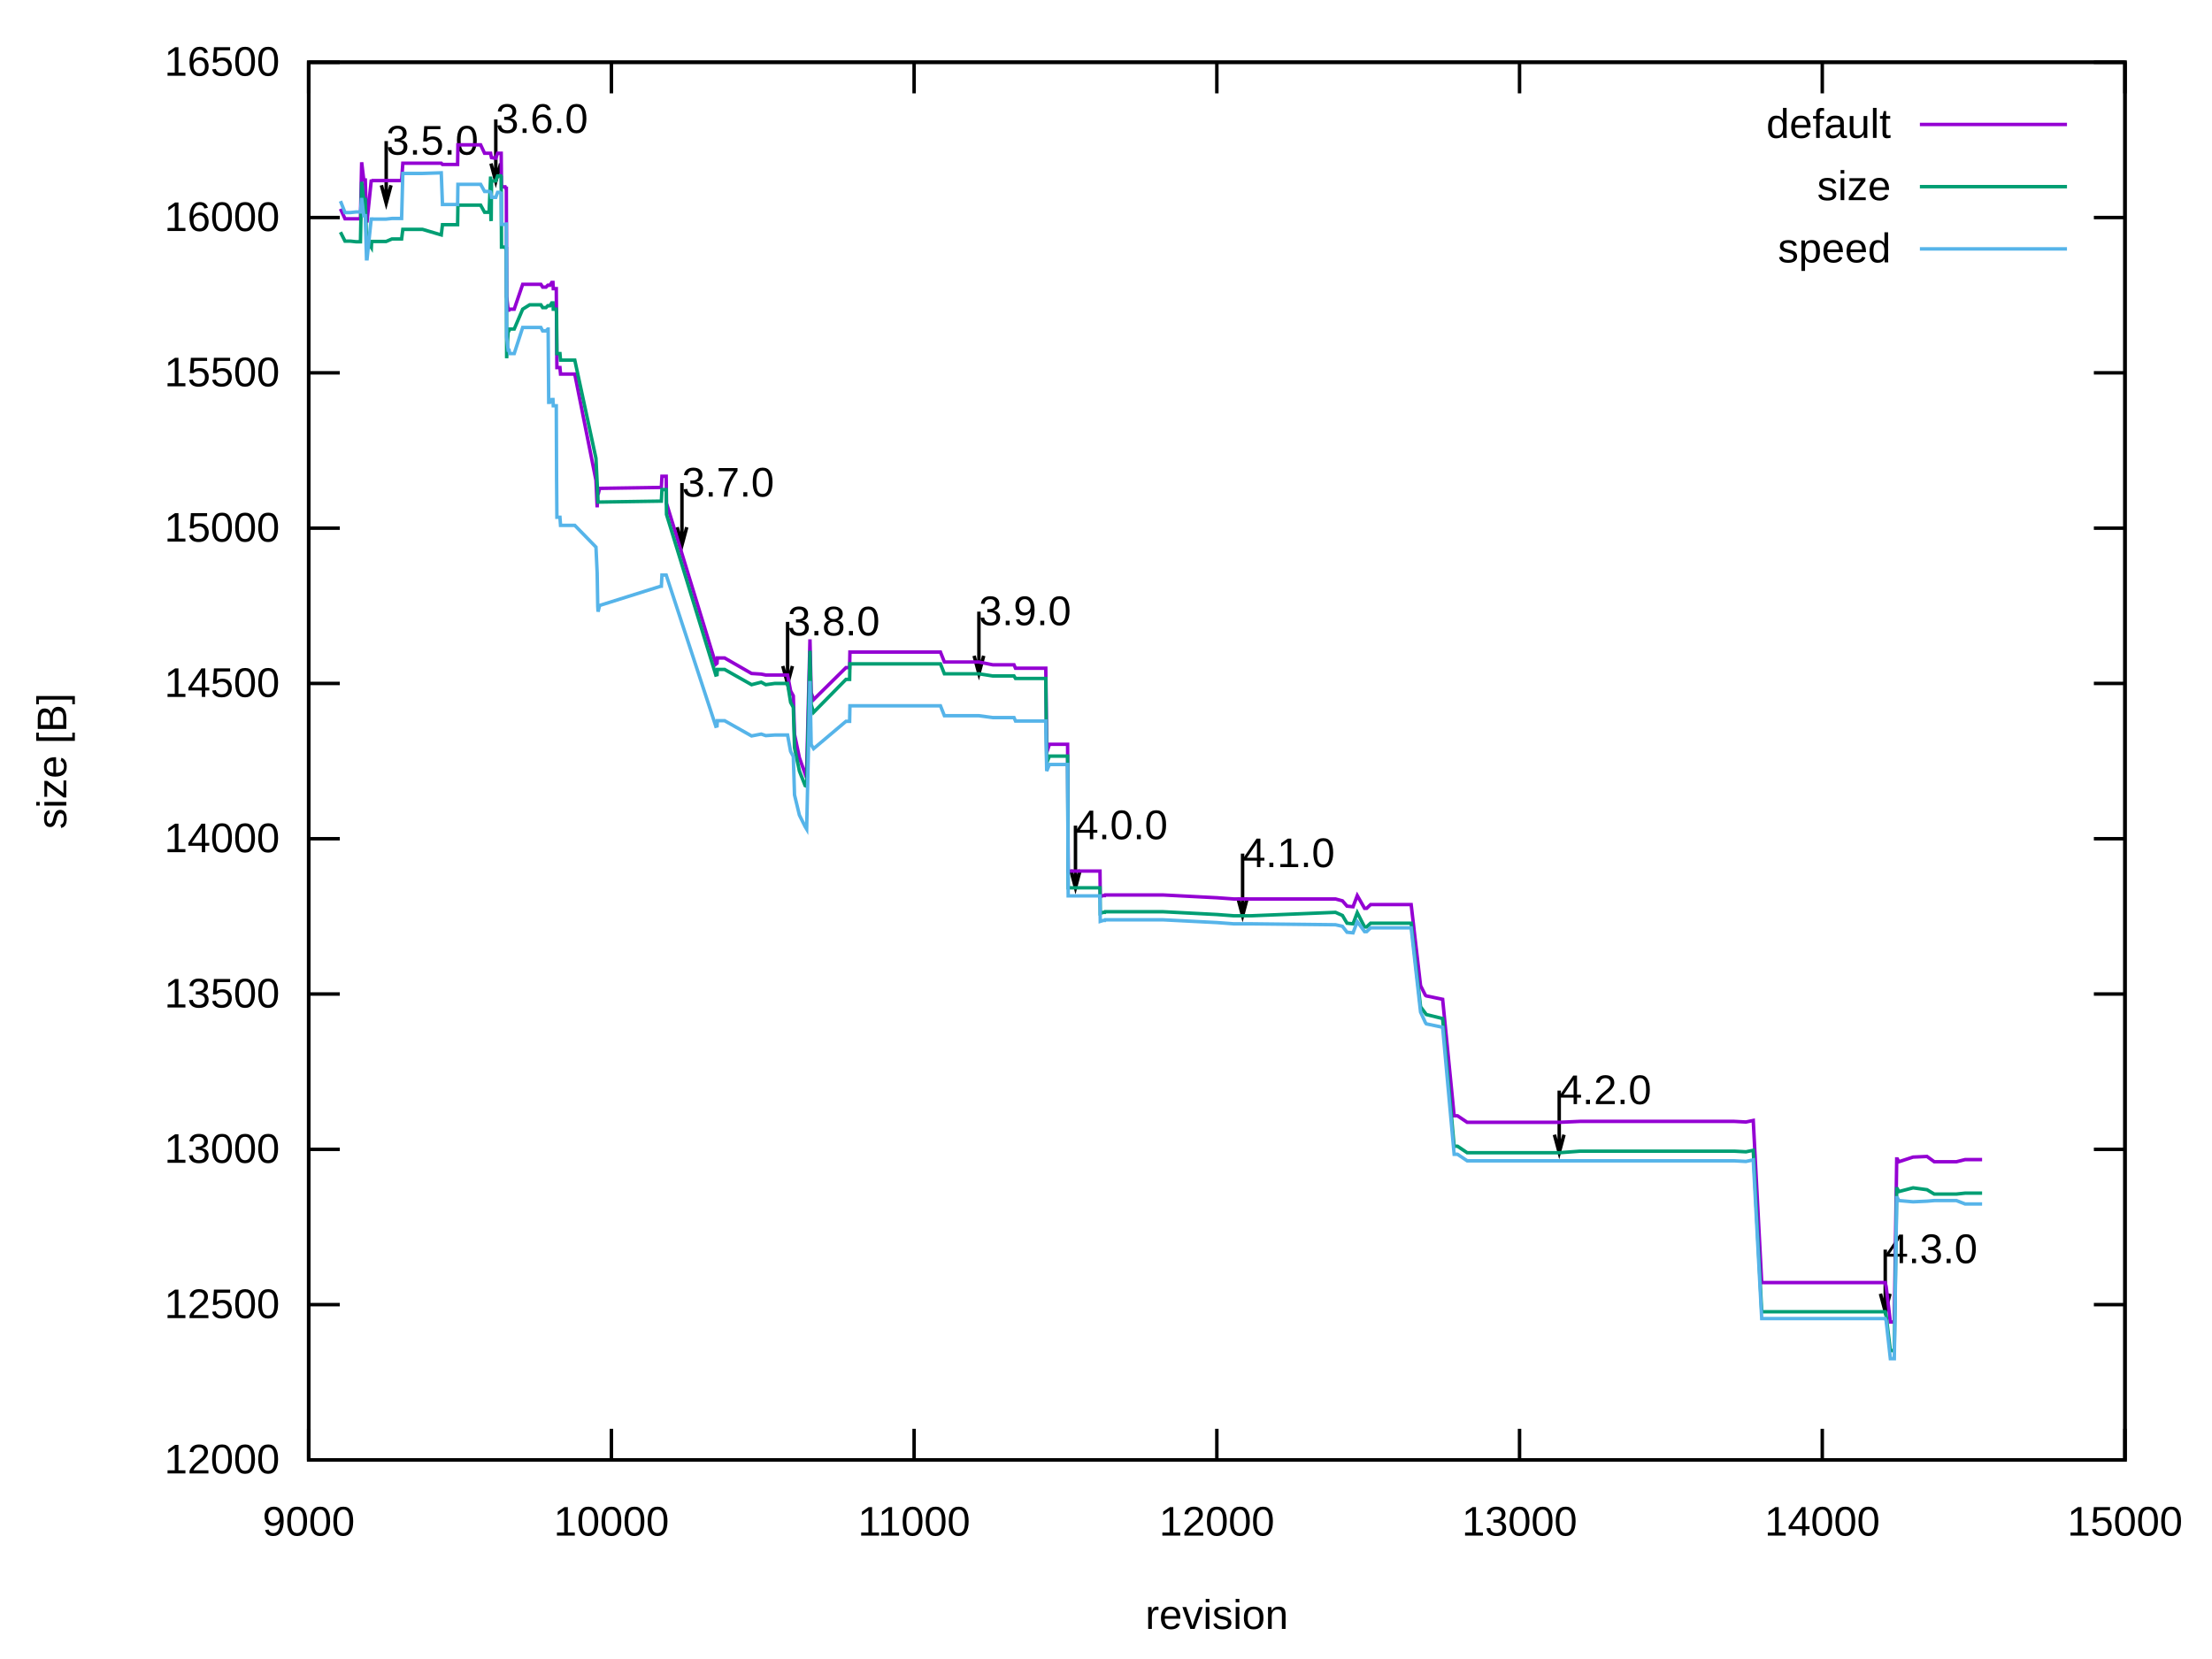
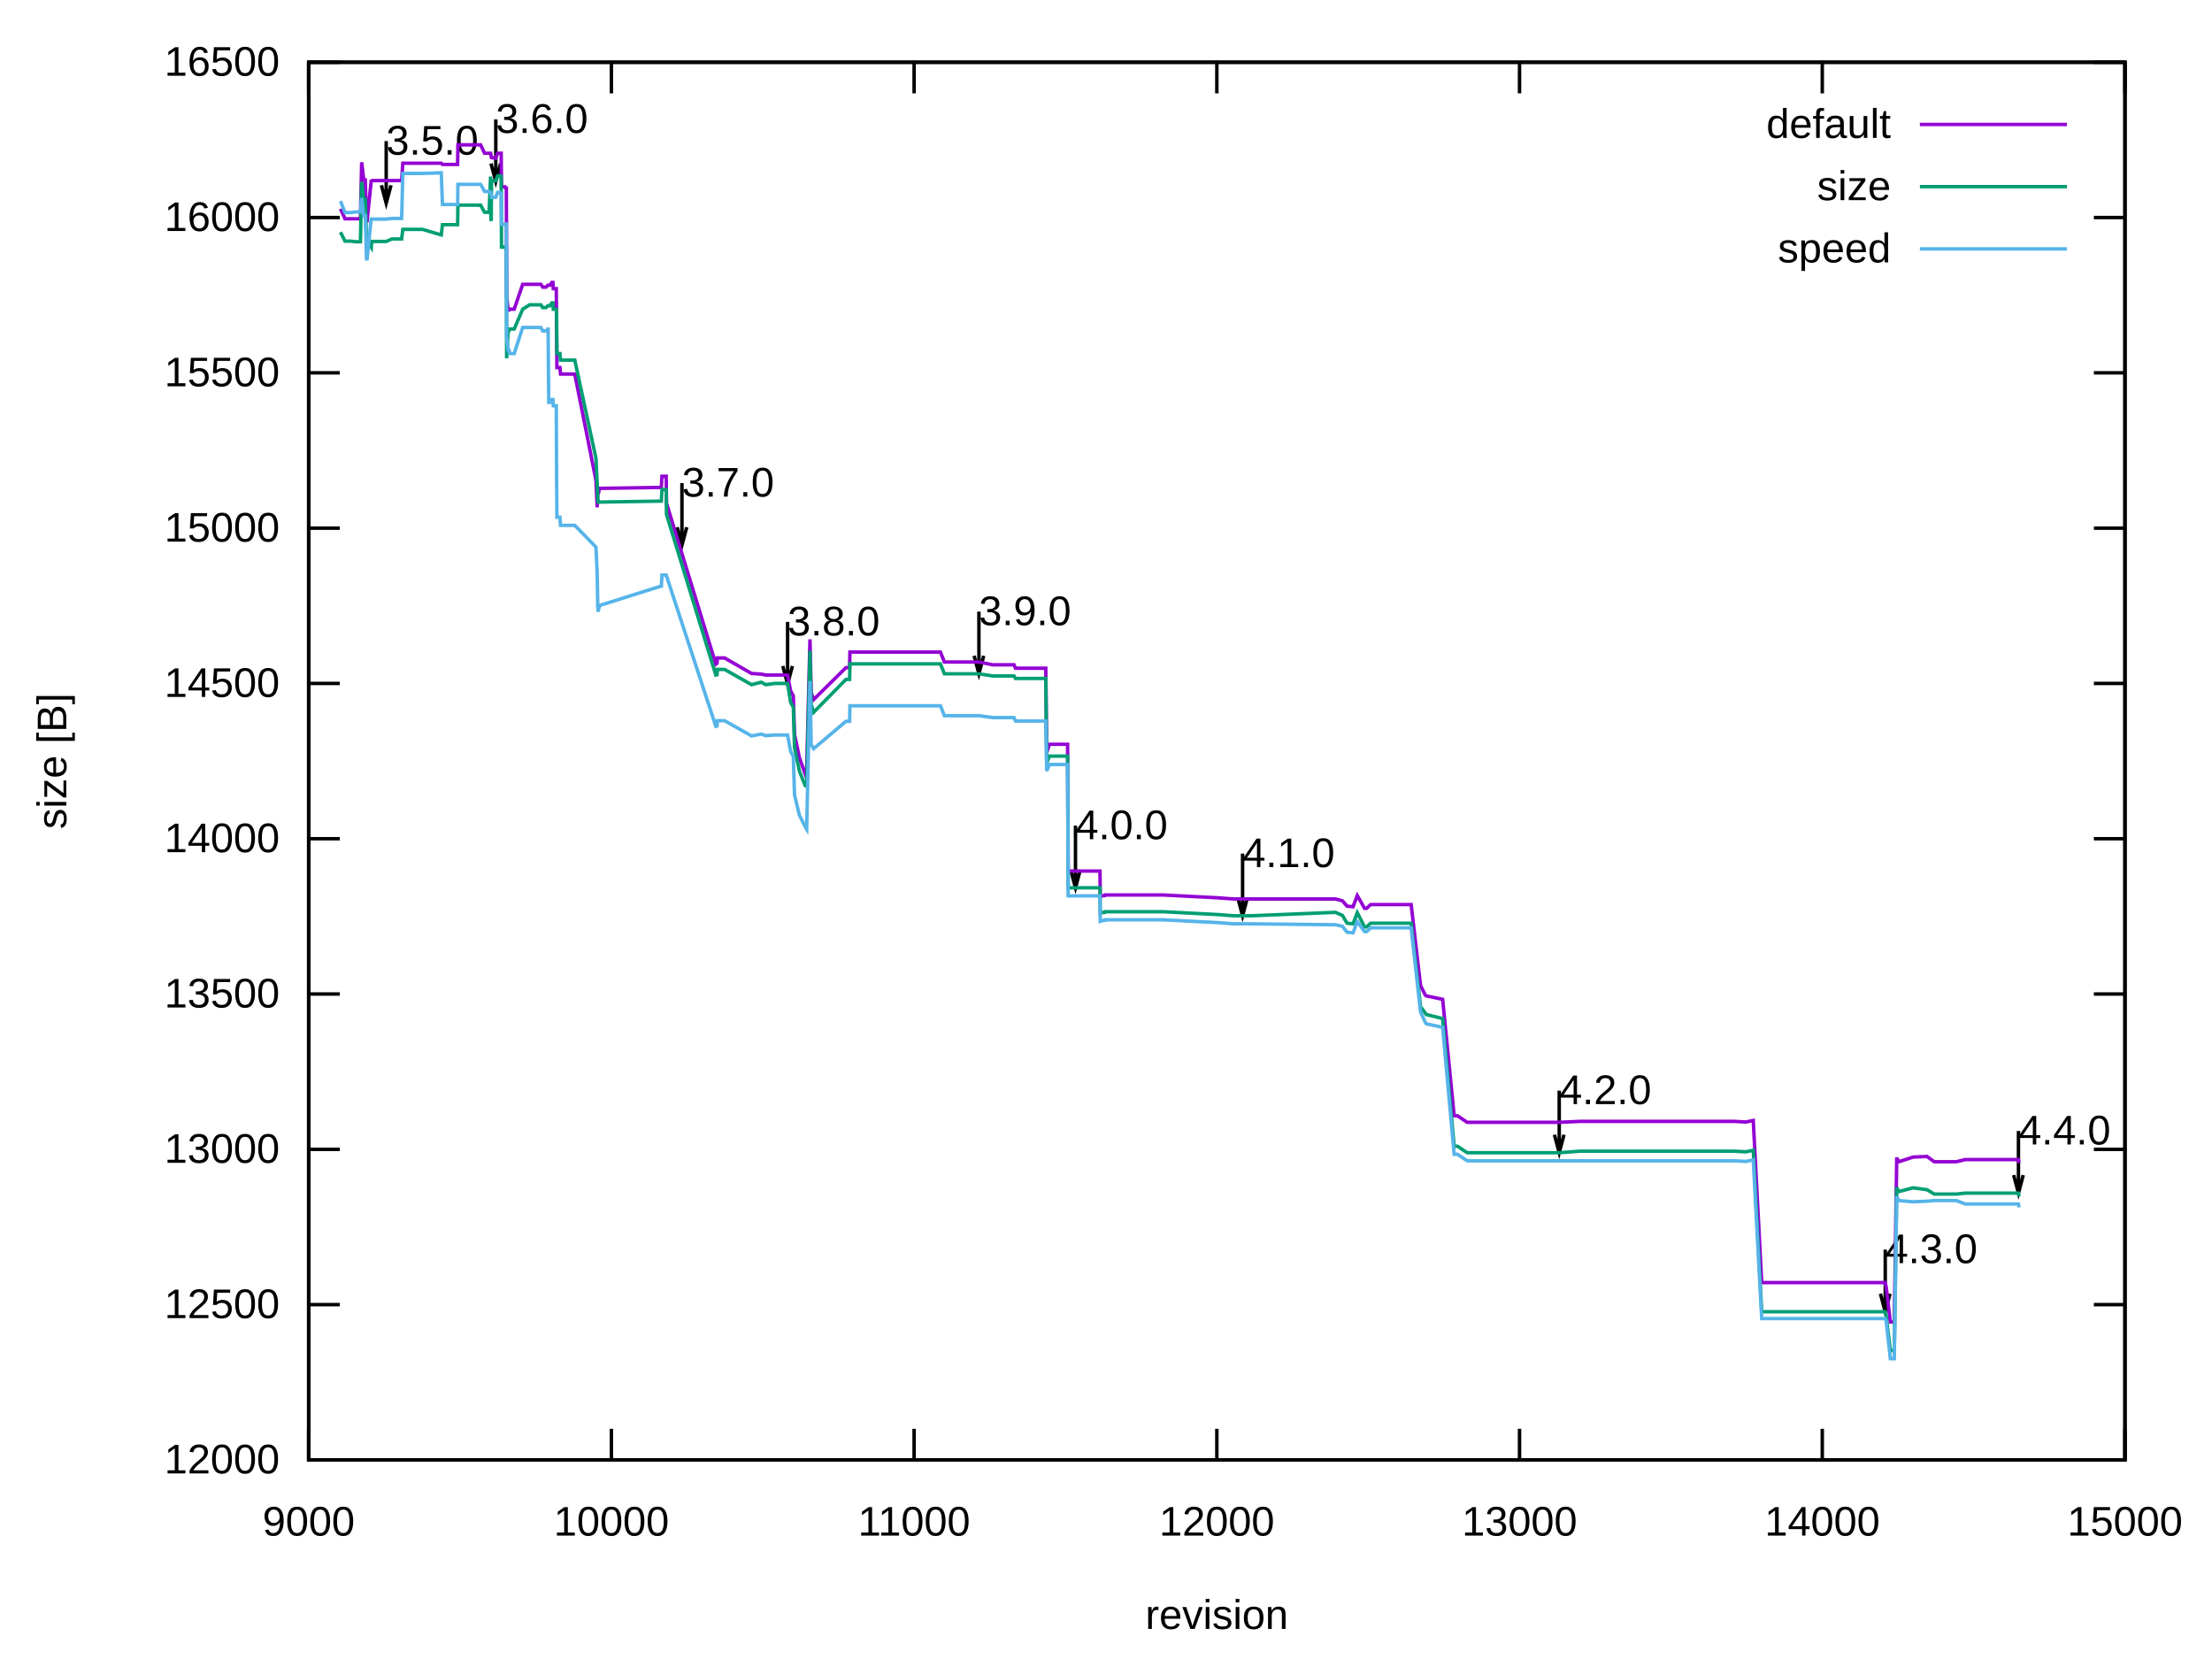
<svg xmlns="http://www.w3.org/2000/svg" xmlns:xlink="http://www.w3.org/1999/xlink" width="640" height="480" viewBox="0 0 640 480">
  <g id="gnuplot_canvas">
    <rect x="0" y="0" width="640" height="480" fill="none" />
    <defs>
      <circle id="gpDot" r="0.5" stroke-width="0.5" stroke="currentColor" />
      <path id="gpPt0" stroke-width="0.222" stroke="currentColor" d="M-1,0 h2 M0,-1 v2" />
      <path id="gpPt1" stroke-width="0.222" stroke="currentColor" d="M-1,-1 L1,1 M1,-1 L-1,1" />
      <path id="gpPt2" stroke-width="0.222" stroke="currentColor" d="M-1,0 L1,0 M0,-1 L0,1 M-1,-1 L1,1 M-1,1 L1,-1" />
      <rect id="gpPt3" stroke-width="0.222" stroke="currentColor" x="-1" y="-1" width="2" height="2" />
      <rect id="gpPt4" stroke-width="0.222" stroke="currentColor" fill="currentColor" x="-1" y="-1" width="2" height="2" />
      <circle id="gpPt5" stroke-width="0.222" stroke="currentColor" cx="0" cy="0" r="1" />
      <use xlink:href="#gpPt5" id="gpPt6" fill="currentColor" stroke="none" />
      <path id="gpPt7" stroke-width="0.222" stroke="currentColor" d="M0,-1.33 L-1.33,0.67 L1.33,0.67 z" />
      <use xlink:href="#gpPt7" id="gpPt8" fill="currentColor" stroke="none" />
      <use xlink:href="#gpPt7" id="gpPt9" stroke="currentColor" transform="rotate(180)" />
      <use xlink:href="#gpPt9" id="gpPt10" fill="currentColor" stroke="none" />
      <use xlink:href="#gpPt3" id="gpPt11" stroke="currentColor" transform="rotate(45)" />
      <use xlink:href="#gpPt11" id="gpPt12" fill="currentColor" stroke="none" />
      <path id="gpPt13" stroke-width="0.222" stroke="currentColor" d="M0,1.330 L1.265,0.411 L0.782,-1.067 L-0.782,-1.076 L-1.265,0.411 z" />
      <use xlink:href="#gpPt13" id="gpPt14" fill="currentColor" stroke="none" />
      <filter id="textbox" filterUnits="objectBoundingBox" x="0" y="0" height="1" width="1">
        <feFlood flood-color="white" flood-opacity="1" result="bgnd" />
        <feComposite in="SourceGraphic" in2="bgnd" operator="atop" />
      </filter>
      <filter id="greybox" filterUnits="objectBoundingBox" x="0" y="0" height="1" width="1">
        <feFlood flood-color="lightgrey" flood-opacity="1" result="grey" />
        <feComposite in="SourceGraphic" in2="grey" operator="atop" />
      </filter>
    </defs>
    <g fill="none" color="white" stroke="currentColor" stroke-width="1.00" stroke-linecap="butt" stroke-linejoin="miter">
</g>
    <g fill="none" color="black" stroke="currentColor" stroke-width="1.00" stroke-linecap="butt" stroke-linejoin="miter">
      <path stroke="black" d="M89.31,422.40 L98.31,422.40 M614.82,422.40 L605.82,422.40  " />
      <g transform="translate(80.92,426.30)" stroke="none" fill="black" font-family="Arial" font-size="12.00" text-anchor="end">
        <text>
          <tspan font-family="Arial"> 12000</tspan>
        </text>
      </g>
    </g>
    <g fill="none" color="black" stroke="currentColor" stroke-width="1.00" stroke-linecap="butt" stroke-linejoin="miter">
      <path stroke="black" d="M89.31,377.47 L98.31,377.47 M614.82,377.47 L605.82,377.47  " />
      <g transform="translate(80.92,381.37)" stroke="none" fill="black" font-family="Arial" font-size="12.00" text-anchor="end">
        <text>
          <tspan font-family="Arial"> 12500</tspan>
        </text>
      </g>
    </g>
    <g fill="none" color="black" stroke="currentColor" stroke-width="1.00" stroke-linecap="butt" stroke-linejoin="miter">
      <path stroke="black" d="M89.31,332.54 L98.31,332.54 M614.82,332.54 L605.82,332.54  " />
      <g transform="translate(80.92,336.44)" stroke="none" fill="black" font-family="Arial" font-size="12.00" text-anchor="end">
        <text>
          <tspan font-family="Arial"> 13000</tspan>
        </text>
      </g>
    </g>
    <g fill="none" color="black" stroke="currentColor" stroke-width="1.00" stroke-linecap="butt" stroke-linejoin="miter">
      <path stroke="black" d="M89.31,287.60 L98.31,287.60 M614.82,287.60 L605.82,287.60  " />
      <g transform="translate(80.92,291.50)" stroke="none" fill="black" font-family="Arial" font-size="12.00" text-anchor="end">
        <text>
          <tspan font-family="Arial"> 13500</tspan>
        </text>
      </g>
    </g>
    <g fill="none" color="black" stroke="currentColor" stroke-width="1.00" stroke-linecap="butt" stroke-linejoin="miter">
      <path stroke="black" d="M89.31,242.67 L98.31,242.67 M614.82,242.67 L605.82,242.67  " />
      <g transform="translate(80.92,246.57)" stroke="none" fill="black" font-family="Arial" font-size="12.00" text-anchor="end">
        <text>
          <tspan font-family="Arial"> 14000</tspan>
        </text>
      </g>
    </g>
    <g fill="none" color="black" stroke="currentColor" stroke-width="1.00" stroke-linecap="butt" stroke-linejoin="miter">
      <path stroke="black" d="M89.31,197.74 L98.31,197.74 M614.82,197.74 L605.82,197.74  " />
      <g transform="translate(80.92,201.64)" stroke="none" fill="black" font-family="Arial" font-size="12.00" text-anchor="end">
        <text>
          <tspan font-family="Arial"> 14500</tspan>
        </text>
      </g>
    </g>
    <g fill="none" color="black" stroke="currentColor" stroke-width="1.00" stroke-linecap="butt" stroke-linejoin="miter">
      <path stroke="black" d="M89.31,152.81 L98.31,152.81 M614.82,152.81 L605.82,152.81  " />
      <g transform="translate(80.92,156.71)" stroke="none" fill="black" font-family="Arial" font-size="12.00" text-anchor="end">
        <text>
          <tspan font-family="Arial"> 15000</tspan>
        </text>
      </g>
    </g>
    <g fill="none" color="black" stroke="currentColor" stroke-width="1.00" stroke-linecap="butt" stroke-linejoin="miter">
      <path stroke="black" d="M89.31,107.87 L98.31,107.87 M614.82,107.87 L605.82,107.87  " />
      <g transform="translate(80.92,111.77)" stroke="none" fill="black" font-family="Arial" font-size="12.00" text-anchor="end">
        <text>
          <tspan font-family="Arial"> 15500</tspan>
        </text>
      </g>
    </g>
    <g fill="none" color="black" stroke="currentColor" stroke-width="1.00" stroke-linecap="butt" stroke-linejoin="miter">
      <path stroke="black" d="M89.31,62.94 L98.31,62.94 M614.82,62.94 L605.82,62.94  " />
      <g transform="translate(80.92,66.84)" stroke="none" fill="black" font-family="Arial" font-size="12.00" text-anchor="end">
        <text>
          <tspan font-family="Arial"> 16000</tspan>
        </text>
      </g>
    </g>
    <g fill="none" color="black" stroke="currentColor" stroke-width="1.00" stroke-linecap="butt" stroke-linejoin="miter">
      <path stroke="black" d="M89.31,18.01 L98.31,18.01 M614.82,18.01 L605.82,18.01  " />
      <g transform="translate(80.92,21.91)" stroke="none" fill="black" font-family="Arial" font-size="12.00" text-anchor="end">
        <text>
          <tspan font-family="Arial"> 16500</tspan>
        </text>
      </g>
    </g>
    <g fill="none" color="black" stroke="currentColor" stroke-width="1.00" stroke-linecap="butt" stroke-linejoin="miter">
      <path stroke="black" d="M89.31,422.40 L89.31,413.40 M89.31,18.01 L89.31,27.01  " />
      <g transform="translate(89.31,444.30)" stroke="none" fill="black" font-family="Arial" font-size="12.00" text-anchor="middle">
        <text>
          <tspan font-family="Arial"> 9000</tspan>
        </text>
      </g>
    </g>
    <g fill="none" color="black" stroke="currentColor" stroke-width="1.00" stroke-linecap="butt" stroke-linejoin="miter">
      <path stroke="black" d="M176.90,422.40 L176.90,413.40 M176.90,18.01 L176.90,27.01  " />
      <g transform="translate(176.90,444.30)" stroke="none" fill="black" font-family="Arial" font-size="12.00" text-anchor="middle">
        <text>
          <tspan font-family="Arial"> 10000</tspan>
        </text>
      </g>
    </g>
    <g fill="none" color="black" stroke="currentColor" stroke-width="1.00" stroke-linecap="butt" stroke-linejoin="miter">
      <path stroke="black" d="M264.48,422.40 L264.48,413.40 M264.48,18.01 L264.48,27.01  " />
      <g transform="translate(264.48,444.30)" stroke="none" fill="black" font-family="Arial" font-size="12.00" text-anchor="middle">
        <text>
          <tspan font-family="Arial"> 11000</tspan>
        </text>
      </g>
    </g>
    <g fill="none" color="black" stroke="currentColor" stroke-width="1.00" stroke-linecap="butt" stroke-linejoin="miter">
      <path stroke="black" d="M352.07,422.40 L352.07,413.40 M352.07,18.01 L352.07,27.01  " />
      <g transform="translate(352.07,444.30)" stroke="none" fill="black" font-family="Arial" font-size="12.00" text-anchor="middle">
        <text>
          <tspan font-family="Arial"> 12000</tspan>
        </text>
      </g>
    </g>
    <g fill="none" color="black" stroke="currentColor" stroke-width="1.00" stroke-linecap="butt" stroke-linejoin="miter">
      <path stroke="black" d="M439.65,422.40 L439.65,413.40 M439.65,18.01 L439.65,27.01  " />
      <g transform="translate(439.65,444.30)" stroke="none" fill="black" font-family="Arial" font-size="12.00" text-anchor="middle">
        <text>
          <tspan font-family="Arial"> 13000</tspan>
        </text>
      </g>
    </g>
    <g fill="none" color="black" stroke="currentColor" stroke-width="1.00" stroke-linecap="butt" stroke-linejoin="miter">
      <path stroke="black" d="M527.24,422.40 L527.24,413.40 M527.24,18.01 L527.24,27.01  " />
      <g transform="translate(527.24,444.30)" stroke="none" fill="black" font-family="Arial" font-size="12.00" text-anchor="middle">
        <text>
          <tspan font-family="Arial"> 14000</tspan>
        </text>
      </g>
    </g>
    <g fill="none" color="black" stroke="currentColor" stroke-width="1.00" stroke-linecap="butt" stroke-linejoin="miter">
      <path stroke="black" d="M614.82,422.40 L614.82,413.40 M614.82,18.01 L614.82,27.01  " />
      <g transform="translate(614.82,444.30)" stroke="none" fill="black" font-family="Arial" font-size="12.00" text-anchor="middle">
        <text>
          <tspan font-family="Arial"> 15000</tspan>
        </text>
      </g>
    </g>
    <g fill="none" color="black" stroke="currentColor" stroke-width="1.00" stroke-linecap="butt" stroke-linejoin="miter">
</g>
    <g fill="none" color="black" stroke="currentColor" stroke-width="1.00" stroke-linecap="butt" stroke-linejoin="miter">
      <path stroke="black" d="M89.31,18.01 L89.31,422.40 L614.82,422.40 L614.82,18.01 L89.31,18.01 Z  " />
      <g transform="translate(111.73,44.74)" stroke="none" fill="black" font-family="Arial" font-size="12.00" text-anchor="start">
        <text>
          <tspan font-family="Arial">3.5.0</tspan>
        </text>
      </g>
      <g transform="translate(143.44,38.45)" stroke="none" fill="black" font-family="Arial" font-size="12.00" text-anchor="start">
        <text>
          <tspan font-family="Arial">3.6.0</tspan>
        </text>
      </g>
      <g transform="translate(197.30,143.68)" stroke="none" fill="black" font-family="Arial" font-size="12.00" text-anchor="start">
        <text>
          <tspan font-family="Arial">3.7.0</tspan>
        </text>
      </g>
      <g transform="translate(227.87,183.85)" stroke="none" fill="black" font-family="Arial" font-size="12.00" text-anchor="start">
        <text>
          <tspan font-family="Arial">3.8.0</tspan>
        </text>
      </g>
      <g transform="translate(283.22,180.88)" stroke="none" fill="black" font-family="Arial" font-size="12.00" text-anchor="start">
        <text>
          <tspan font-family="Arial">3.9.0</tspan>
        </text>
      </g>
      <g transform="translate(311.16,242.80)" stroke="none" fill="black" font-family="Arial" font-size="12.00" text-anchor="start">
        <text>
          <tspan font-family="Arial">4.0.0</tspan>
        </text>
      </g>
      <g transform="translate(359.51,250.88)" stroke="none" fill="black" font-family="Arial" font-size="12.00" text-anchor="start">
        <text>
          <tspan font-family="Arial">4.1.0</tspan>
        </text>
      </g>
      <g transform="translate(451.12,319.45)" stroke="none" fill="black" font-family="Arial" font-size="12.00" text-anchor="start">
        <text>
          <tspan font-family="Arial">4.2.0</tspan>
        </text>
      </g>
      <g transform="translate(545.45,365.46)" stroke="none" fill="black" font-family="Arial" font-size="12.00" text-anchor="start">
        <text>
          <tspan font-family="Arial">4.3.0</tspan>
        </text>
      </g>
-       <path stroke="black" d="M110.35,53.60 L111.74,58.80 L113.13,53.60 M111.74,40.83 L111.74,58.80 M142.06,47.31 L143.45,52.51 L144.84,47.31   M143.45,34.54 L143.45,52.51 M195.92,152.54 L197.31,157.74 L198.70,152.54 M197.31,139.77 L197.31,157.74 M226.49,192.71   L227.88,197.91 L229.27,192.71 M227.88,179.94 L227.88,197.91 M281.84,189.74 L283.23,194.94 L284.62,189.74 M283.23,176.97   L283.23,194.94 M309.78,251.66 L311.17,256.86 L312.56,251.66 M311.17,238.89 L311.17,256.86 M358.13,259.74 L359.52,264.95   L360.91,259.74 M359.52,246.97 L359.52,264.95 M449.74,328.31 L451.13,333.51 L452.52,328.31 M451.13,315.54 L451.13,333.51   M544.07,374.32 L545.46,379.52 L546.85,374.32 M545.46,361.55 L545.46,379.52  " />
+       <g transform="translate(583.99,331.13)" stroke="none" fill="black" font-family="Arial" font-size="12.00" text-anchor="start">
+         <text>
+           <tspan font-family="Arial">4.4.0</tspan>
+         </text>
+       </g>
+       <path stroke="black" d="M110.35,53.60 L111.74,58.80 L113.13,53.60 M111.74,40.83 L111.74,58.80 M142.06,47.31 L143.45,52.51 L144.84,47.31   M143.45,34.54 L143.45,52.51 M195.92,152.54 L197.31,157.74 L198.70,152.54 M197.31,139.77 L197.31,157.74 M226.49,192.71   L227.88,197.91 L229.27,192.71 M227.88,179.94 L227.88,197.91 M281.84,189.74 L283.23,194.94 L284.62,189.74 M283.23,176.97   L283.23,194.94 M309.78,251.66 L311.17,256.86 L312.56,251.66 M311.17,238.89 L311.17,256.86 M358.13,259.74 L359.52,264.95   L360.91,259.74 M359.52,246.97 L359.52,264.95 M449.74,328.31 L451.13,333.51 L452.52,328.31 M451.13,315.54 L451.13,333.51   M544.07,374.32 L545.46,379.52 L546.85,374.32 M545.46,361.55 L545.46,379.52 M582.61,339.99 L584.00,345.20 L585.39,339.99   M584.00,327.22 L584.00,345.20  " />
    </g>
    <g fill="none" color="black" stroke="currentColor" stroke-width="1.00" stroke-linecap="butt" stroke-linejoin="miter">
      <g transform="translate(19.18,220.21) rotate(270)" stroke="none" fill="black" font-family="Arial" font-size="12.00" text-anchor="middle">
        <text>
          <tspan font-family="Arial">size [B]</tspan>
        </text>
      </g>
    </g>
    <g fill="none" color="black" stroke="currentColor" stroke-width="1.00" stroke-linecap="butt" stroke-linejoin="miter">
      <g transform="translate(352.06,471.30)" stroke="none" fill="black" font-family="Arial" font-size="12.00" text-anchor="middle">
        <text>
          <tspan font-family="Arial">revision</tspan>
        </text>
      </g>
    </g>
    <g fill="none" color="black" stroke="currentColor" stroke-width="1.00" stroke-linecap="butt" stroke-linejoin="miter">
</g>
    <g id="gnuplot_plot_1">
      <g fill="none" color="black" stroke="currentColor" stroke-width="1.00" stroke-linecap="butt" stroke-linejoin="miter">
        <g transform="translate(547.09,39.91)" stroke="none" fill="black" font-family="Arial" font-size="12.00" text-anchor="end">
          <text>
            <tspan font-family="Arial">default</tspan>
          </text>
        </g>
      </g>
      <g fill="none" color="black" stroke="currentColor" stroke-width="1.00" stroke-linecap="butt" stroke-linejoin="miter">
-         <path stroke="rgb(148,   0, 211)" d="M555.48,36.01 L598.04,36.01 M98.51,60.43 L99.82,63.30 L100.17,63.30 L100.43,63.30 L101.40,63.30 L103.06,63.30   L104.29,63.30 L104.64,46.95 L105.25,52.07 L105.69,52.07 L106.04,63.93 L106.21,63.93 L107.44,51.98 L107.53,52.25   L108.40,52.25 L109.72,52.25 L111.73,52.25 L113.40,52.25 L114.80,52.25 L116.20,52.25 L116.55,47.22 L117.25,47.22   L120.32,47.22 L122.24,47.22 L127.67,47.22 L128.02,47.58 L128.29,47.58 L128.90,47.58 L129.69,47.58 L131.18,47.58   L131.96,47.58 L132.40,47.58 L132.49,41.91 L132.93,41.91 L134.94,41.91 L136.61,41.91 L137.48,41.91 L139.06,41.91   L140.20,44.34 L140.90,44.34 L141.51,44.34 L141.95,44.34 L142.04,44.88 L142.12,45.24 L142.21,45.60 L143.44,45.78   L143.96,44.34 L144.66,44.34 L144.93,44.34 L145.01,44.34 L145.10,54.05 L145.19,54.05 L145.36,54.05 L145.80,54.05   L145.89,54.05 L146.15,54.05 L146.33,54.49 L146.50,54.49 L146.59,85.77 L147.03,89.72 L147.29,89.72 L147.47,89.45   L147.55,89.45 L147.64,89.45 L148.78,89.45 L151.23,82.26 L153.25,82.26 L154.12,82.26 L154.74,82.26 L155.09,82.26   L155.96,82.26 L156.22,82.26 L156.31,82.26 L156.40,82.26 L156.49,82.26 L157.01,83.07 L157.98,83.07 L158.50,82.53   L158.59,82.53 L158.76,82.53 L159.12,82.53 L159.64,81.72 L159.99,81.72 L160.08,83.52 L160.69,83.52 L160.95,83.52   L161.04,95.20 L161.13,106.35 L162.01,106.35 L162.18,108.23 L162.53,108.23 L166.30,108.23 L172.43,138.97 L172.78,146.79   L172.95,141.57 L173.04,143.10 L173.48,141.30 L191.17,141.03 L191.35,141.03 L191.52,137.80 L192.13,137.80 L192.75,137.80   L192.84,145.62 L207.11,192.17 L207.46,191.90 L207.55,190.37 L208.95,190.37 L209.04,190.37 L209.65,190.37 L217.45,194.86   L220.25,195.04 L221.56,195.31 L224.19,195.31 L225.77,195.31 L227.87,195.31 L228.75,199.90 L229.53,201.33 L229.88,212.48   L231.29,219.22 L232.95,223.89 L233.39,222.99 L234.35,184.98 L234.70,200.43 L235.40,202.41 L244.77,193.16 L245.39,193.16   L245.74,193.16 L245.82,193.16 L245.91,188.66 L246.09,188.66 L246.96,188.66 L255.72,188.66 L260.98,188.66 L262.20,188.66   L272.10,188.66 L273.24,191.54 L277.62,191.54 L283.22,191.54 L287.25,192.35 L293.38,192.35 L293.82,193.34 L296.97,193.34   L302.58,193.34 L302.84,217.78 L303.63,215.35 L308.89,215.35 L309.06,252.02 L311.16,252.02 L315.80,252.02 L318.26,252.02   L318.34,259.39 L319.22,259.12 L319.66,259.12 L319.75,258.94 L320.27,258.94 L320.36,258.94 L327.72,258.94 L336.47,258.94   L352.15,259.75 L356.97,260.10 L359.51,260.10 L360.65,260.10 L360.82,260.10 L361.00,260.10 L361.35,260.10 L361.61,260.10   L362.05,260.10 L386.40,260.10 L388.41,260.64 L389.73,262.17 L391.48,262.35 L392.70,259.12 L394.81,262.80 L395.42,262.80   L396.56,261.72 L408.29,261.72 L411.01,285.18 L412.41,287.96 L412.67,288.14 L417.40,289.13 L420.73,322.83 L421.70,322.83   L424.50,324.72 L427.56,324.72 L428.70,324.72 L430.10,324.72 L430.89,324.72 L436.93,324.72 L451.12,324.72 L457.17,324.45   L465.93,324.45 L483.00,324.45 L500.00,324.45 L500.87,324.45 L501.75,324.45 L505.16,324.63 L507.27,324.18 L509.72,371.09   L518.48,371.09 L527.24,371.09 L543.35,371.09 L545.45,371.09 L545.72,372.26 L546.94,382.50 L547.82,382.50 L548.08,382.50   L548.78,335.32 L548.96,335.32 L549.39,336.13 L553.51,334.78 L557.54,334.60 L559.64,336.13 L562.09,336.13 L562.71,336.13   L566.04,336.13 L568.58,335.50 L571.90,335.50 L573.48,335.50  " />
+         <path stroke="rgb(148,   0, 211)" d="M555.48,36.01 L598.04,36.01 M98.51,60.43 L99.82,63.30 L100.17,63.30 L100.43,63.30 L101.40,63.30 L103.06,63.30   L104.29,63.30 L104.64,46.95 L105.25,52.07 L105.69,52.07 L106.04,63.93 L106.21,63.93 L107.44,51.98 L107.53,52.25   L108.40,52.25 L109.72,52.25 L111.73,52.25 L113.40,52.25 L114.80,52.25 L116.20,52.25 L116.55,47.22 L117.25,47.22   L120.32,47.22 L122.24,47.22 L127.67,47.22 L128.02,47.58 L128.29,47.58 L128.90,47.58 L129.69,47.58 L131.18,47.58   L131.96,47.58 L132.40,47.58 L132.49,41.91 L132.93,41.91 L134.94,41.91 L136.61,41.91 L137.48,41.91 L139.06,41.91   L140.20,44.34 L140.90,44.34 L141.51,44.34 L141.95,44.34 L142.04,44.88 L142.12,45.24 L142.21,45.60 L143.44,45.78   L143.96,44.34 L144.66,44.34 L144.93,44.34 L145.01,44.34 L145.10,54.05 L145.19,54.05 L145.36,54.05 L145.80,54.05   L145.89,54.05 L146.15,54.05 L146.33,54.49 L146.50,54.49 L146.59,85.77 L147.03,89.72 L147.29,89.72 L147.47,89.45   L147.55,89.45 L147.64,89.45 L148.78,89.45 L151.23,82.26 L153.25,82.26 L154.12,82.26 L154.74,82.26 L155.09,82.26   L155.96,82.26 L156.22,82.26 L156.31,82.26 L156.40,82.26 L156.49,82.26 L157.01,83.07 L157.98,83.07 L158.50,82.53   L158.59,82.53 L158.76,82.53 L159.12,82.53 L159.64,81.72 L159.99,81.72 L160.08,83.52 L160.69,83.52 L160.95,83.52   L161.04,95.20 L161.13,106.35 L162.01,106.35 L162.18,108.23 L162.53,108.23 L166.30,108.23 L172.43,138.97 L172.78,146.79   L172.95,141.57 L173.04,143.10 L173.48,141.30 L191.17,141.03 L191.35,141.03 L191.52,137.80 L192.13,137.80 L192.75,137.80   L192.84,145.62 L207.11,192.17 L207.46,191.90 L207.55,190.37 L208.95,190.37 L209.04,190.37 L209.65,190.37 L217.45,194.86   L220.25,195.04 L221.56,195.31 L224.19,195.31 L225.77,195.31 L227.87,195.31 L228.75,199.90 L229.53,201.33 L229.88,212.48   L231.29,219.22 L232.95,223.89 L233.39,222.99 L234.35,184.98 L234.70,200.43 L235.40,202.41 L244.77,193.16 L245.39,193.16   L245.74,193.16 L245.82,193.16 L245.91,188.66 L246.09,188.66 L246.96,188.66 L255.72,188.66 L260.98,188.66 L262.20,188.66   L272.10,188.66 L273.24,191.54 L277.62,191.54 L283.22,191.54 L287.25,192.35 L293.38,192.35 L293.82,193.34 L296.97,193.34   L302.58,193.34 L302.84,217.78 L303.63,215.35 L308.89,215.35 L309.06,252.02 L311.16,252.02 L315.80,252.02 L318.26,252.02   L318.34,259.39 L319.22,259.12 L319.66,259.12 L319.75,258.94 L320.27,258.94 L320.36,258.94 L327.72,258.94 L336.47,258.94   L352.15,259.75 L356.97,260.10 L359.51,260.10 L360.65,260.10 L360.82,260.10 L361.00,260.10 L361.35,260.10 L361.61,260.10   L362.05,260.10 L386.40,260.10 L388.41,260.64 L389.73,262.17 L391.48,262.35 L392.70,259.12 L394.81,262.80 L395.42,262.80   L396.56,261.72 L408.29,261.72 L411.01,285.18 L412.41,287.96 L412.67,288.14 L417.40,289.13 L420.73,322.83 L421.70,322.83   L424.50,324.72 L427.56,324.72 L428.70,324.72 L430.10,324.72 L430.89,324.72 L436.93,324.72 L451.12,324.72 L457.17,324.45   L465.93,324.45 L483.00,324.45 L500.00,324.45 L500.87,324.45 L501.75,324.45 L505.16,324.63 L507.27,324.18 L509.72,371.09   L518.48,371.09 L527.24,371.09 L543.35,371.09 L545.45,371.09 L545.72,372.26 L546.94,382.50 L547.82,382.50 L548.08,382.50   L548.78,335.32 L548.96,335.32 L549.39,336.13 L553.51,334.78 L557.54,334.60 L559.64,336.13 L562.09,336.13 L562.71,336.13   L566.04,336.13 L568.58,335.50 L571.90,335.50 L573.48,335.50 L583.99,335.50 L584.17,336.49  " />
      </g>
    </g>
    <g id="gnuplot_plot_2">
      <g fill="none" color="black" stroke="currentColor" stroke-width="1.00" stroke-linecap="butt" stroke-linejoin="miter">
        <g transform="translate(547.09,57.91)" stroke="none" fill="black" font-family="Arial" font-size="12.00" text-anchor="end">
          <text>
            <tspan font-family="Arial">size</tspan>
          </text>
        </g>
      </g>
      <g fill="none" color="black" stroke="currentColor" stroke-width="1.00" stroke-linecap="butt" stroke-linejoin="miter">
-         <path stroke="rgb(  0, 158, 115)" d="M555.48,54.01 L598.04,54.01 M98.51,67.17 L99.82,69.77 L100.17,69.77 L100.43,69.77 L101.40,69.77 L103.06,69.95   L104.29,69.95 L104.64,52.61 L105.25,57.73 L105.69,57.73 L106.04,69.59 L106.21,69.59 L107.44,71.57 L107.53,69.86   L108.40,69.86 L109.72,69.86 L111.73,69.86 L113.40,69.14 L114.80,69.14 L116.20,69.14 L116.55,66.36 L117.25,66.36   L120.32,66.36 L122.24,66.36 L127.67,67.97 L128.02,65.01 L128.29,65.01 L128.90,65.01 L129.69,65.01 L131.18,65.01   L131.96,65.01 L132.40,65.01 L132.49,59.35 L132.93,59.35 L134.94,59.35 L136.61,59.35 L137.48,59.35 L139.06,59.35   L140.20,61.41 L140.90,61.41 L141.51,61.41 L141.95,51.08 L142.04,63.57 L142.12,63.93 L142.21,52.34 L143.44,52.34   L143.96,50.90 L144.66,50.90 L144.93,50.90 L145.01,51.08 L145.10,71.48 L145.19,71.48 L145.36,71.48 L145.80,71.48   L145.89,71.48 L146.15,71.48 L146.33,71.93 L146.50,71.93 L146.59,103.65 L147.03,95.65 L147.29,95.65 L147.47,95.20   L147.55,95.20 L147.64,95.20 L148.78,95.20 L151.23,89.45 L153.25,88.19 L154.12,88.19 L154.74,88.19 L155.09,88.19   L155.96,88.19 L156.22,88.19 L156.31,88.19 L156.40,88.19 L156.49,88.19 L157.01,89.00 L157.98,89.00 L158.50,88.46   L158.59,88.46 L158.76,88.46 L159.12,88.46 L159.64,87.65 L159.99,87.65 L160.08,89.45 L160.69,89.45 L160.95,89.45   L161.04,91.16 L161.13,102.30 L162.01,102.30 L162.18,104.19 L162.53,104.19 L166.30,104.19 L172.43,132.59 L172.78,139.78   L172.95,143.73 L173.04,145.26 L173.48,145.26 L191.17,144.99 L191.35,144.99 L191.52,141.66 L192.13,141.66 L192.75,141.66   L192.84,148.85 L207.11,195.31 L207.46,195.22 L207.55,193.69 L208.95,193.69 L209.04,193.69 L209.65,193.69 L217.45,198.10   L220.25,197.38 L221.56,198.10 L224.19,197.74 L225.77,197.74 L227.87,197.74 L228.75,203.22 L229.53,204.66 L229.88,216.34   L231.29,223.08 L232.95,227.30 L233.39,227.48 L234.35,188.30 L234.70,203.85 L235.40,206.10 L244.77,196.57 L245.39,196.57   L245.74,196.57 L245.82,196.57 L245.91,192.08 L246.09,192.08 L246.96,192.08 L255.72,192.08 L260.98,192.08 L262.20,192.08   L272.10,192.08 L273.24,194.95 L277.62,194.95 L283.22,194.95 L287.25,195.58 L293.38,195.58 L293.82,196.30 L296.97,196.30   L302.58,196.30 L302.84,220.74 L303.63,218.77 L308.89,218.77 L309.06,256.87 L311.16,256.87 L315.80,256.87 L318.26,256.87   L318.34,264.24 L319.22,263.97 L319.66,263.97 L319.75,263.79 L320.27,263.79 L320.36,263.79 L327.72,263.79 L336.47,263.79   L352.15,264.60 L356.97,264.96 L359.51,264.96 L360.65,264.96 L360.82,264.96 L361.00,264.96 L361.35,264.96 L361.61,264.96   L362.05,264.96 L386.40,263.97 L388.41,264.87 L389.73,267.11 L391.48,267.29 L392.70,264.06 L394.81,268.19 L395.42,268.19   L396.56,267.11 L408.29,267.11 L411.01,291.29 L412.41,293.17 L412.67,293.53 L417.40,294.70 L420.73,331.64 L421.70,331.64   L424.50,333.52 L427.56,333.52 L428.70,333.52 L430.10,333.52 L430.89,333.52 L436.93,333.52 L451.12,333.52 L457.17,333.07   L465.93,333.07 L483.00,333.07 L500.00,333.07 L500.87,333.07 L501.75,333.07 L505.16,333.25 L507.27,332.81 L509.72,379.53   L518.48,379.53 L527.24,379.53 L543.35,379.53 L545.45,379.53 L545.72,380.70 L546.94,390.77 L547.82,390.77 L548.08,390.77   L548.78,343.95 L548.96,343.95 L549.39,344.76 L553.51,343.68 L557.54,344.22 L559.64,345.48 L562.09,345.48 L562.71,345.48   L566.04,345.48 L568.58,345.21 L571.90,345.21 L573.48,345.21  " />
+         <path stroke="rgb(  0, 158, 115)" d="M555.48,54.01 L598.04,54.01 M98.51,67.17 L99.82,69.77 L100.17,69.77 L100.43,69.77 L101.40,69.77 L103.06,69.95   L104.29,69.95 L104.64,52.61 L105.25,57.73 L105.69,57.73 L106.04,69.59 L106.21,69.59 L107.44,71.57 L107.53,69.86   L108.40,69.86 L109.72,69.86 L111.73,69.86 L113.40,69.14 L114.80,69.14 L116.20,69.14 L116.55,66.36 L117.25,66.36   L120.32,66.36 L122.24,66.36 L127.67,67.97 L128.02,65.01 L128.29,65.01 L128.90,65.01 L129.69,65.01 L131.18,65.01   L131.96,65.01 L132.40,65.01 L132.49,59.35 L132.93,59.35 L134.94,59.35 L136.61,59.35 L137.48,59.35 L139.06,59.35   L140.20,61.41 L140.90,61.41 L141.51,61.41 L141.95,51.08 L142.04,63.57 L142.12,63.93 L142.21,52.34 L143.44,52.34   L143.96,50.90 L144.66,50.90 L144.93,50.90 L145.01,51.08 L145.10,71.48 L145.19,71.48 L145.36,71.48 L145.80,71.48   L145.89,71.48 L146.15,71.48 L146.33,71.93 L146.50,71.93 L146.59,103.65 L147.03,95.65 L147.29,95.65 L147.47,95.20   L147.55,95.20 L147.64,95.20 L148.78,95.20 L151.23,89.45 L153.25,88.19 L154.12,88.19 L154.74,88.19 L155.09,88.19   L155.96,88.19 L156.22,88.19 L156.31,88.19 L156.40,88.19 L156.49,88.19 L157.01,89.00 L157.98,89.00 L158.50,88.46   L158.59,88.46 L158.76,88.46 L159.12,88.46 L159.64,87.65 L159.99,87.65 L160.08,89.45 L160.69,89.45 L160.95,89.45   L161.04,91.16 L161.13,102.30 L162.01,102.30 L162.18,104.19 L162.53,104.19 L166.30,104.19 L172.43,132.59 L172.78,139.78   L172.95,143.73 L173.04,145.26 L173.48,145.26 L191.17,144.99 L191.35,144.99 L191.52,141.66 L192.13,141.66 L192.75,141.66   L192.84,148.85 L207.11,195.31 L207.46,195.22 L207.55,193.69 L208.95,193.69 L209.04,193.69 L209.65,193.69 L217.45,198.10   L220.25,197.38 L221.56,198.10 L224.19,197.74 L225.77,197.74 L227.87,197.74 L228.75,203.22 L229.53,204.66 L229.88,216.34   L231.29,223.08 L232.95,227.30 L233.39,227.48 L234.35,188.30 L234.70,203.85 L235.40,206.10 L244.77,196.57 L245.39,196.57   L245.74,196.57 L245.82,196.57 L245.91,192.08 L246.09,192.08 L246.96,192.08 L255.72,192.08 L260.98,192.08 L262.20,192.08   L272.10,192.08 L273.24,194.95 L277.62,194.95 L283.22,194.95 L287.25,195.58 L293.38,195.58 L293.82,196.30 L296.97,196.30   L302.58,196.30 L302.84,220.74 L303.63,218.77 L308.89,218.77 L309.06,256.87 L311.16,256.87 L315.80,256.87 L318.26,256.87   L318.34,264.24 L319.22,263.97 L319.66,263.97 L319.75,263.79 L320.27,263.79 L320.36,263.79 L327.72,263.79 L336.47,263.79   L352.15,264.60 L356.97,264.96 L359.51,264.96 L360.65,264.96 L360.82,264.96 L361.00,264.96 L361.35,264.96 L361.61,264.96   L362.05,264.96 L386.40,263.97 L388.41,264.87 L389.73,267.11 L391.48,267.29 L392.70,264.06 L394.81,268.19 L395.42,268.19   L396.56,267.11 L408.29,267.11 L411.01,291.29 L412.41,293.17 L412.67,293.53 L417.40,294.70 L420.73,331.64 L421.70,331.64   L424.50,333.52 L427.56,333.52 L428.70,333.52 L430.10,333.52 L430.89,333.52 L436.93,333.52 L451.12,333.52 L457.17,333.07   L465.93,333.07 L483.00,333.07 L500.00,333.07 L500.87,333.07 L501.75,333.07 L505.16,333.25 L507.27,332.81 L509.72,379.53   L518.48,379.53 L527.24,379.53 L543.35,379.53 L545.45,379.53 L545.72,380.70 L546.94,390.77 L547.82,390.77 L548.08,390.77   L548.78,343.95 L548.96,343.95 L549.39,344.76 L553.51,343.68 L557.54,344.22 L559.64,345.48 L562.09,345.48 L562.71,345.48   L566.04,345.48 L568.58,345.21 L571.90,345.21 L573.48,345.21 L583.99,345.21 L584.17,346.19  " />
      </g>
    </g>
    <g id="gnuplot_plot_3">
      <g fill="none" color="black" stroke="currentColor" stroke-width="1.00" stroke-linecap="butt" stroke-linejoin="miter">
        <g transform="translate(547.09,75.91)" stroke="none" fill="black" font-family="Arial" font-size="12.00" text-anchor="end">
          <text>
            <tspan font-family="Arial">speed</tspan>
          </text>
        </g>
      </g>
      <g fill="none" color="black" stroke="currentColor" stroke-width="1.00" stroke-linecap="butt" stroke-linejoin="miter">
-         <path stroke="rgb( 86, 180, 233)" d="M555.48,72.01 L598.04,72.01 M98.51,58.18 L99.82,61.50 L100.17,61.50 L100.43,61.50 L101.40,61.50 L103.06,61.32   L104.29,61.32 L104.64,57.28 L105.25,62.40 L105.69,62.40 L106.04,74.89 L106.21,74.89 L107.44,62.94 L107.53,63.39   L108.40,63.39 L109.72,63.39 L111.73,63.39 L113.40,63.21 L114.80,63.21 L116.20,63.21 L116.55,50.18 L117.25,50.18   L120.32,50.18 L122.24,50.18 L127.67,50.00 L128.02,59.17 L128.29,59.17 L128.90,59.17 L129.69,59.17 L131.18,59.17   L131.96,59.17 L132.40,59.17 L132.49,53.33 L132.93,53.33 L134.94,53.33 L136.61,53.33 L137.48,53.33 L139.06,53.33   L140.20,55.39 L140.90,55.39 L141.51,55.39 L141.95,55.57 L142.04,55.93 L142.12,56.47 L142.21,57.10 L143.44,57.10   L143.96,55.66 L144.66,55.66 L144.93,55.66 L145.01,55.48 L145.10,64.92 L145.19,64.92 L145.36,64.92 L145.80,64.92   L145.89,64.92 L146.15,64.92 L146.33,64.83 L146.50,64.83 L146.59,97.54 L147.03,101.31 L147.29,101.31 L147.47,102.30   L147.55,102.30 L147.64,102.30 L148.78,102.30 L151.23,94.75 L153.25,94.75 L154.12,94.75 L154.74,94.75 L155.09,94.75   L155.96,94.75 L156.22,94.75 L156.31,94.75 L156.40,94.75 L156.49,94.75 L157.01,95.74 L157.98,95.74 L158.50,95.20   L158.59,95.20 L158.76,116.41 L159.12,116.41 L159.64,115.60 L159.99,115.60 L160.08,117.40 L160.69,117.40 L160.95,117.40   L161.04,138.52 L161.13,149.66 L162.01,149.66 L162.18,152.00 L162.53,152.00 L166.30,152.00 L172.43,158.29 L172.78,165.75   L172.95,175.45 L173.04,176.98 L173.48,175.18 L191.17,169.61 L191.35,169.61 L191.52,166.38 L192.13,166.38 L192.75,166.38   L192.84,166.65 L207.11,210.14 L207.46,210.05 L207.55,208.52 L208.95,208.52 L209.04,208.52 L209.65,208.52 L217.45,212.93   L220.25,212.39 L221.56,212.84 L224.19,212.66 L225.77,212.66 L227.87,212.66 L228.75,217.42 L229.53,218.86 L229.88,230.00   L231.29,235.84 L232.95,239.17 L233.39,239.89 L234.35,197.02 L234.70,215.44 L235.40,216.61 L244.77,208.70 L245.39,208.70   L245.74,208.70 L245.82,208.70 L245.91,204.21 L246.09,204.21 L246.96,204.21 L255.72,204.21 L260.98,204.21 L262.20,204.21   L272.10,204.21 L273.24,207.08 L277.62,207.08 L283.22,207.08 L287.25,207.62 L293.38,207.62 L293.82,208.61 L296.97,208.61   L302.58,208.61 L302.84,223.08 L303.63,221.19 L308.89,221.19 L309.06,259.21 L311.16,259.21 L315.80,259.21 L318.26,259.21   L318.34,266.58 L319.22,266.31 L319.66,266.31 L319.75,266.13 L320.27,266.13 L320.36,266.13 L327.72,266.13 L336.47,266.13   L352.15,266.93 L356.97,267.29 L359.51,267.29 L360.65,267.29 L360.82,267.29 L361.00,267.29 L361.35,267.29 L361.61,267.29   L362.05,267.29 L386.40,267.56 L388.41,268.01 L389.73,269.72 L391.48,269.90 L392.70,266.66 L394.81,269.54 L395.42,269.54   L396.56,268.46 L408.29,268.46 L411.01,292.82 L412.41,295.87 L412.67,296.23 L417.40,297.22 L420.73,333.97 L421.70,333.97   L424.50,335.86 L427.56,335.86 L428.70,335.86 L430.10,335.86 L430.89,335.86 L436.93,335.86 L451.12,335.86 L457.17,335.86   L465.93,335.86 L483.00,335.86 L500.00,335.86 L500.87,335.86 L501.75,335.86 L505.16,336.04 L507.27,335.59 L509.72,381.51   L518.48,381.51 L527.24,381.51 L543.35,381.51 L545.45,381.51 L545.72,382.14 L546.94,393.10 L547.82,393.10 L548.08,393.10   L548.78,346.55 L548.96,346.55 L549.39,347.36 L553.51,347.72 L557.54,347.54 L559.64,347.36 L562.09,347.36 L562.71,347.36   L566.04,347.36 L568.58,348.35 L571.90,348.35 L573.48,348.35  " />
+         <path stroke="rgb( 86, 180, 233)" d="M555.48,72.01 L598.04,72.01 M98.51,58.18 L99.82,61.50 L100.17,61.50 L100.43,61.50 L101.40,61.50 L103.06,61.32   L104.29,61.32 L104.64,57.28 L105.25,62.40 L105.69,62.40 L106.04,74.89 L106.21,74.89 L107.44,62.94 L107.53,63.39   L108.40,63.39 L109.72,63.39 L111.73,63.39 L113.40,63.21 L114.80,63.21 L116.20,63.21 L116.55,50.18 L117.25,50.18   L120.32,50.18 L122.24,50.18 L127.67,50.00 L128.02,59.17 L128.29,59.17 L128.90,59.17 L129.69,59.17 L131.18,59.17   L131.96,59.17 L132.40,59.17 L132.49,53.33 L132.93,53.33 L134.94,53.33 L136.61,53.33 L137.48,53.33 L139.06,53.33   L140.20,55.39 L140.90,55.39 L141.51,55.39 L141.95,55.57 L142.04,55.93 L142.12,56.47 L142.21,57.10 L143.44,57.10   L143.96,55.66 L144.66,55.66 L144.93,55.66 L145.01,55.48 L145.10,64.92 L145.19,64.92 L145.36,64.92 L145.80,64.92   L145.89,64.92 L146.15,64.92 L146.33,64.83 L146.50,64.83 L146.59,97.54 L147.03,101.31 L147.29,101.31 L147.47,102.30   L147.55,102.30 L147.64,102.30 L148.78,102.30 L151.23,94.75 L153.25,94.75 L154.12,94.75 L154.74,94.75 L155.09,94.75   L155.96,94.75 L156.22,94.75 L156.31,94.75 L156.40,94.75 L156.49,94.75 L157.01,95.74 L157.98,95.74 L158.50,95.20   L158.59,95.20 L158.76,116.41 L159.12,116.41 L159.64,115.60 L159.99,115.60 L160.08,117.40 L160.69,117.40 L160.95,117.40   L161.04,138.52 L161.13,149.66 L162.01,149.66 L162.18,152.00 L162.53,152.00 L166.30,152.00 L172.43,158.29 L172.78,165.75   L172.95,175.45 L173.04,176.98 L173.48,175.18 L191.17,169.61 L191.35,169.61 L191.52,166.38 L192.13,166.38 L192.75,166.38   L192.84,166.65 L207.11,210.14 L207.46,210.05 L207.55,208.52 L208.95,208.52 L209.04,208.52 L209.65,208.52 L217.45,212.93   L220.25,212.39 L221.56,212.84 L224.19,212.66 L225.77,212.66 L227.87,212.66 L228.75,217.42 L229.53,218.86 L229.88,230.00   L231.29,235.84 L232.95,239.17 L233.39,239.89 L234.35,197.02 L234.70,215.44 L235.40,216.61 L244.77,208.70 L245.39,208.70   L245.74,208.70 L245.82,208.70 L245.91,204.21 L246.09,204.21 L246.96,204.21 L255.72,204.21 L260.98,204.21 L262.20,204.21   L272.10,204.21 L273.24,207.08 L277.62,207.08 L283.22,207.08 L287.25,207.62 L293.38,207.62 L293.82,208.61 L296.97,208.61   L302.58,208.61 L302.84,223.08 L303.63,221.19 L308.89,221.19 L309.06,259.21 L311.16,259.21 L315.80,259.21 L318.26,259.21   L318.34,266.58 L319.22,266.31 L319.66,266.31 L319.75,266.13 L320.27,266.13 L320.36,266.13 L327.72,266.13 L336.47,266.13   L352.15,266.93 L356.97,267.29 L359.51,267.29 L360.65,267.29 L360.82,267.29 L361.00,267.29 L361.35,267.29 L361.61,267.29   L362.05,267.29 L386.40,267.56 L388.41,268.01 L389.73,269.72 L391.48,269.90 L392.70,266.66 L394.81,269.54 L395.42,269.54   L396.56,268.46 L408.29,268.46 L411.01,292.82 L412.41,295.87 L412.67,296.23 L417.40,297.22 L420.73,333.97 L421.70,333.97   L424.50,335.86 L427.56,335.86 L428.70,335.86 L430.10,335.86 L430.89,335.86 L436.93,335.86 L451.12,335.86 L457.17,335.86   L465.93,335.86 L483.00,335.86 L500.00,335.86 L500.87,335.86 L501.75,335.86 L505.16,336.04 L507.27,335.59 L509.72,381.51   L518.48,381.51 L527.24,381.51 L543.35,381.51 L545.45,381.51 L545.72,382.14 L546.94,393.10 L547.82,393.10 L548.08,393.10   L548.78,346.55 L548.96,346.55 L549.39,347.36 L553.51,347.72 L557.54,347.54 L559.64,347.36 L562.09,347.36 L562.71,347.36   L566.04,347.36 L568.58,348.35 L571.90,348.35 L573.48,348.35 L583.99,348.35 L584.17,349.34  " />
      </g>
    </g>
    <g fill="none" color="white" stroke="rgb( 86, 180, 233)" stroke-width="2.00" stroke-linecap="butt" stroke-linejoin="miter">
</g>
    <g fill="none" color="black" stroke="currentColor" stroke-width="2.00" stroke-linecap="butt" stroke-linejoin="miter">
</g>
    <g fill="none" color="black" stroke="black" stroke-width="1.00" stroke-linecap="butt" stroke-linejoin="miter">
</g>
    <g fill="none" color="black" stroke="currentColor" stroke-width="1.00" stroke-linecap="butt" stroke-linejoin="miter">
      <path stroke="black" d="M89.31,18.01 L89.31,422.40 L614.82,422.40 L614.82,18.01 L89.31,18.01 Z  " />
    </g>
    <g fill="none" color="black" stroke="currentColor" stroke-width="1.00" stroke-linecap="butt" stroke-linejoin="miter">
</g>
  </g>
</svg>
